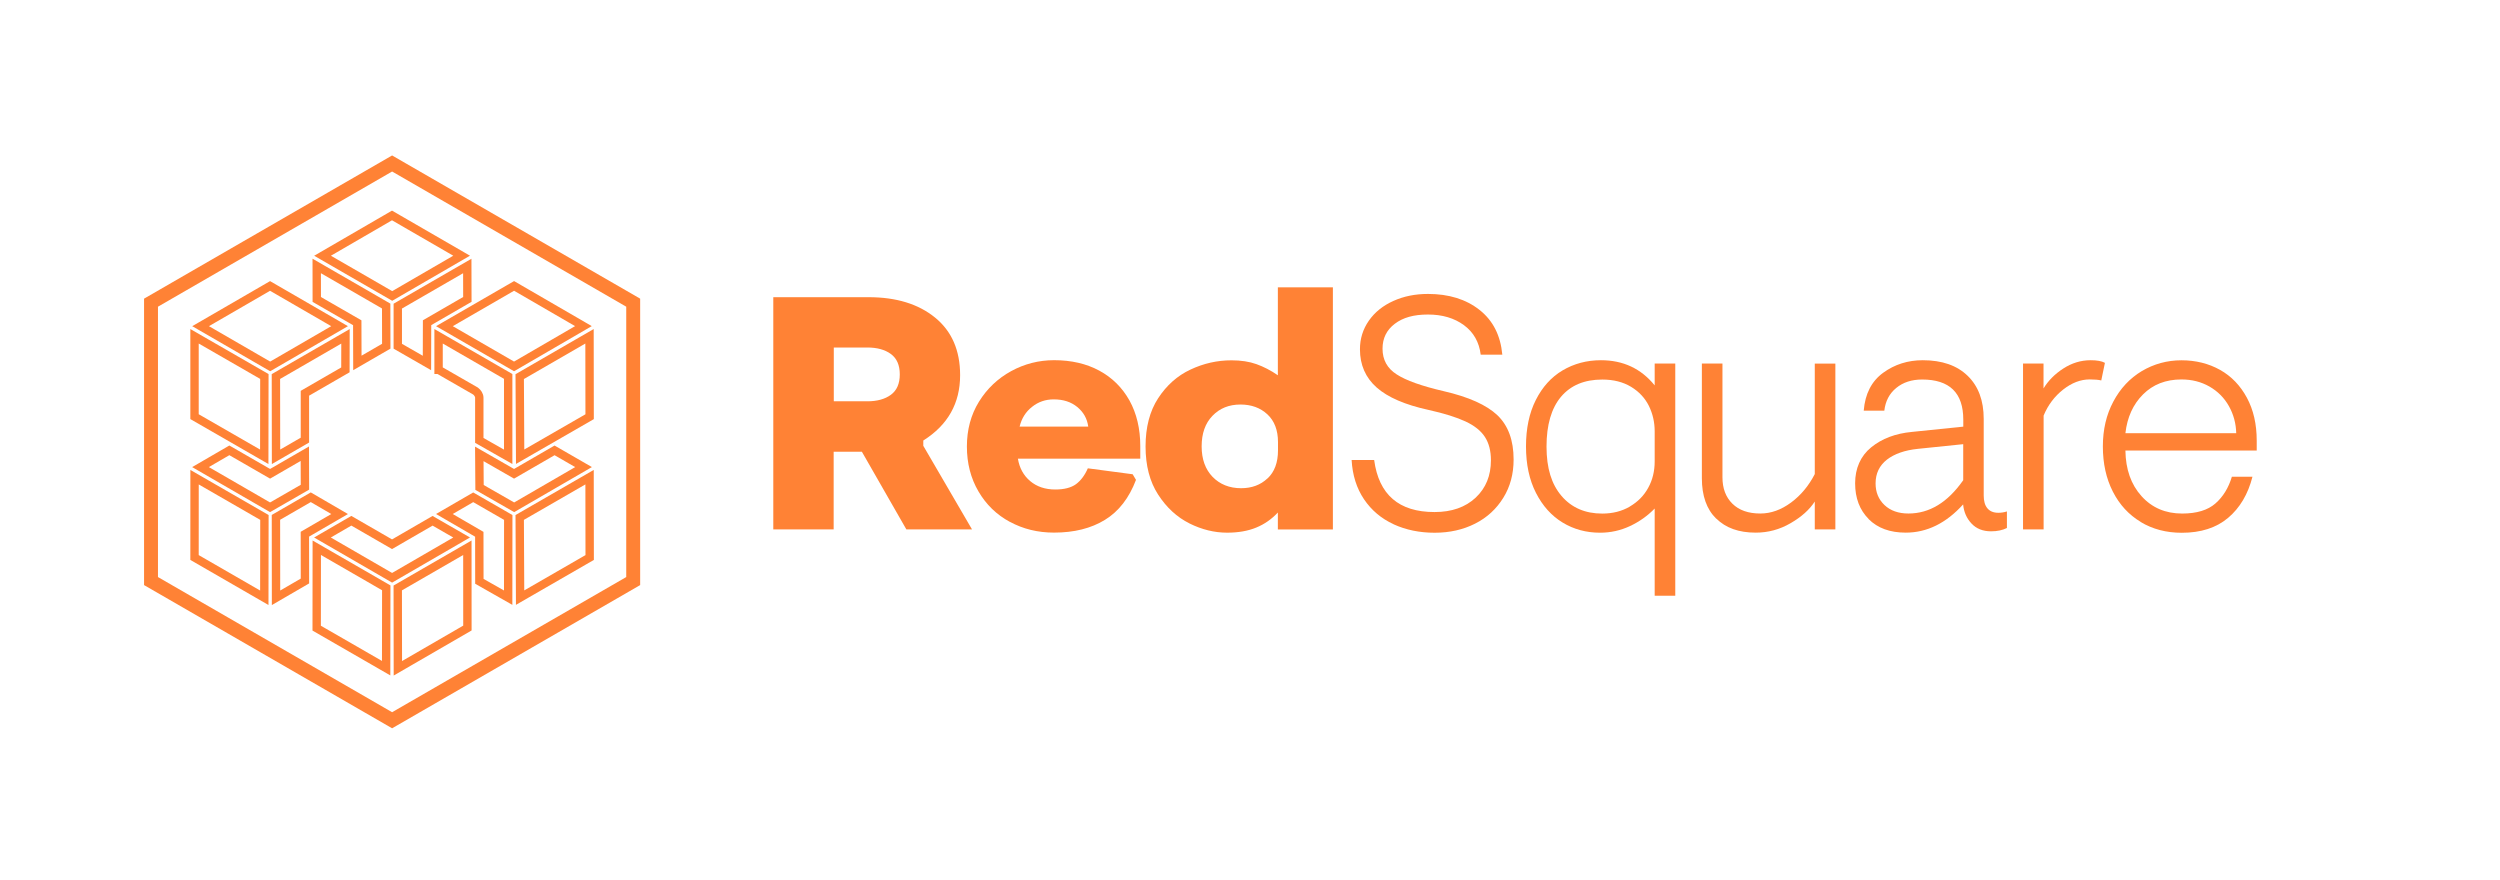
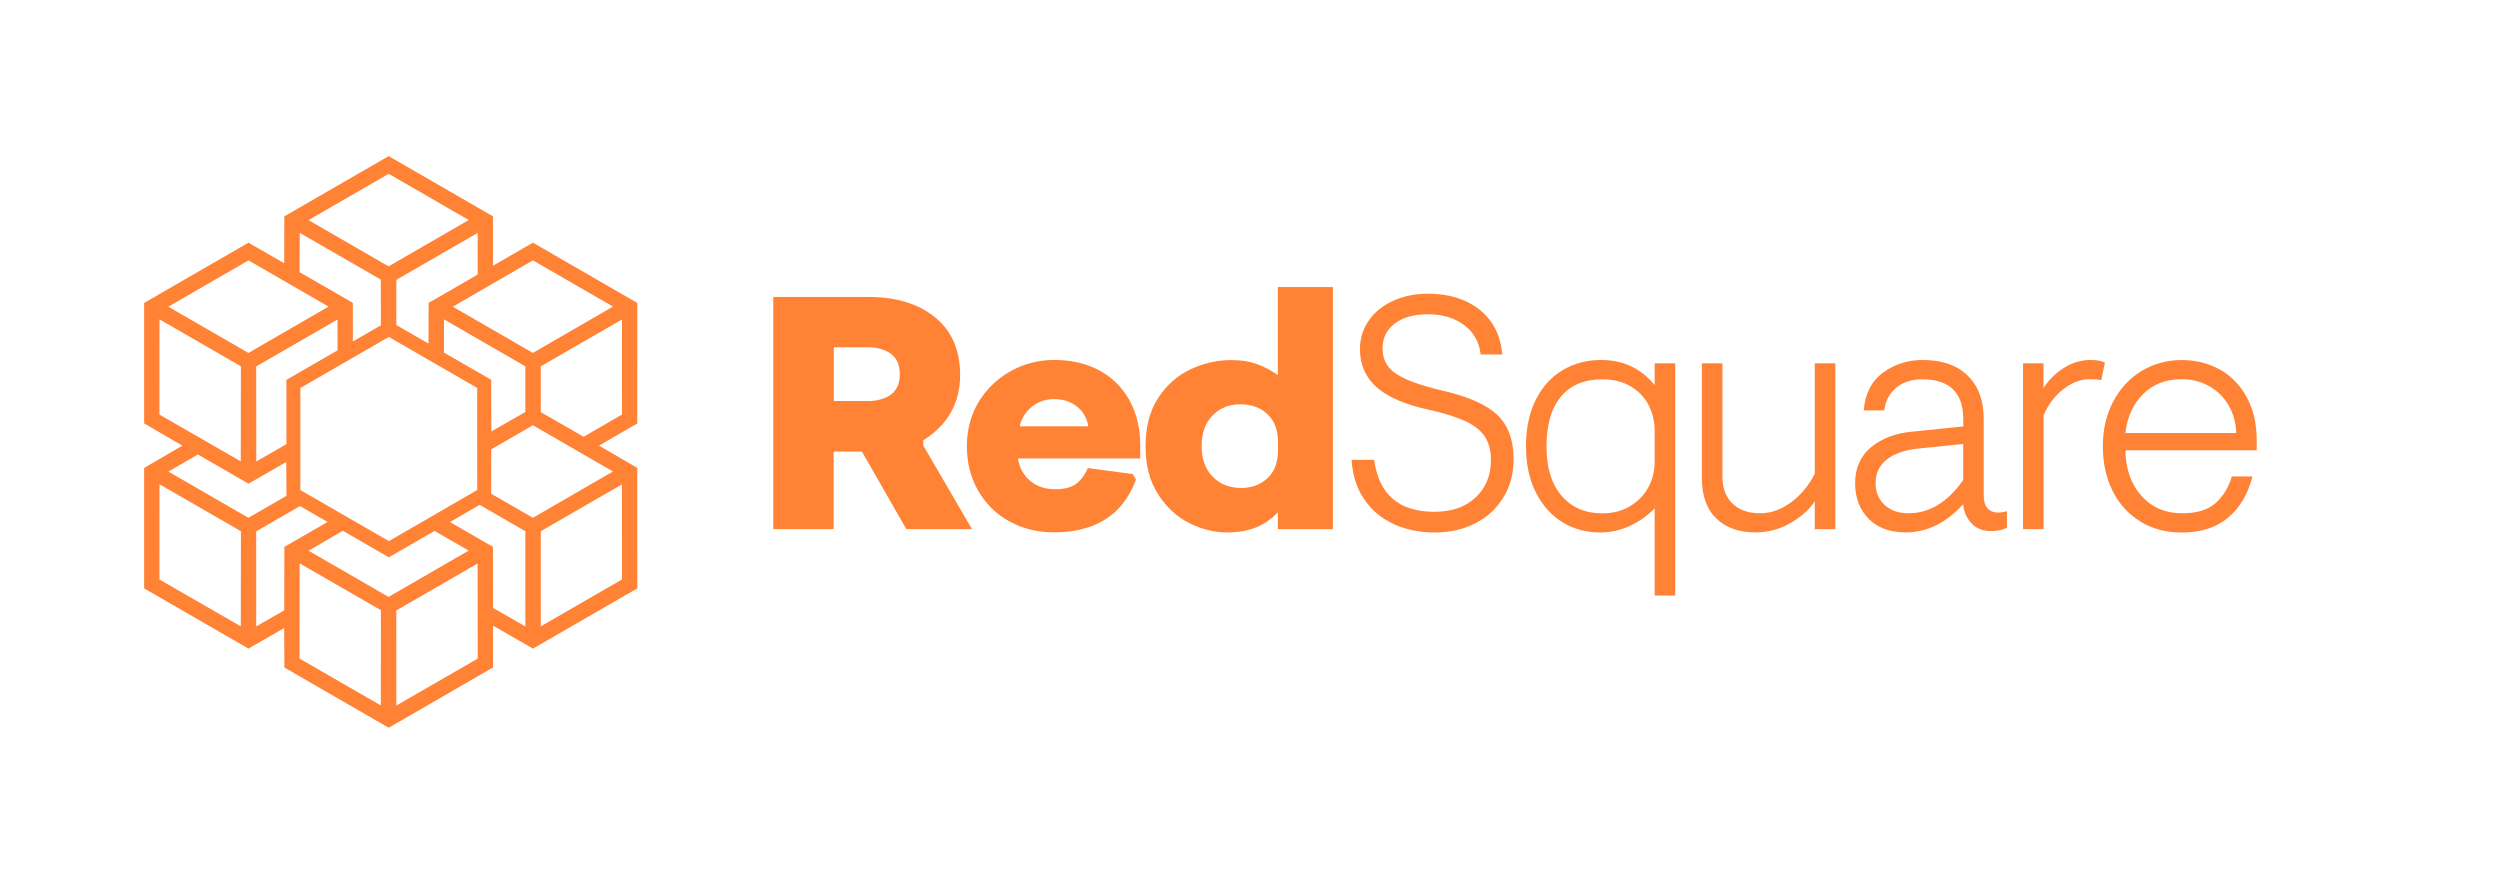
<svg xmlns="http://www.w3.org/2000/svg" id="Layer_1" data-name="Layer 1" viewBox="0 0 381 134">
  <defs>
    <style>
      .cls-1 {
        fill: #ff8235;
      }
- 
-       .cls-2 {
-         fill: none;
-         stroke: #ff8235;
-         stroke-linecap: butt;
-         stroke-linejoin: miter;
-         stroke-miterlimit: 10;
-         stroke-width: 5px;
-       }
    </style>
  </defs>
  <g transform="translate(2 22.6903) scale(0.2552) translate(-297.75 -322.5)">
-     <path class="cls-1" d="M524.07,668.51l-148.13-85.52v-171.05l148.13-85.52,148.13,85.52v171.05l-148.13,85.52ZM384.25,578.19l139.82,80.72,139.82-80.72v-161.45l-139.82-80.73-139.82,80.73v161.45Z" />
-     <g>
-       <polygon class="cls-2" points="641.99 518.54 600.27 542.6 600.51 590.48 642.06 566.52 641.99 518.54" />
-       <polygon class="cls-2" points="600.39 479.2 600.53 506.33 642.03 482.44 641.96 434.41 600.27 458.5 600.39 479.2" />
-       <polygon class="cls-2" points="479.03 608.71 520.51 632.61 520.58 584.63 479.08 560.69 479.03 608.71" />
-       <polygon class="cls-2" points="565.58 386.29 524.01 362.25 482.53 386.31 524.13 410.33 565.58 386.29" />
-       <polygon class="cls-2" points="527.44 584.7 527.51 632.68 569.04 608.64 569.01 560.69 527.44 584.7" />
-       <polygon class="cls-2" points="447.79 458.42 406.08 434.41 406.08 482.41 447.72 506.38 447.79 458.42" />
-       <polygon class="cls-2" points="492.7 428.37 451.18 404.35 409.7 428.37 451.25 452.4 492.7 428.37" />
-       <polygon class="cls-2" points="406.08 566.52 447.75 590.56 447.82 542.6 406.1 518.56 406.08 566.52" />
-       <polygon class="cls-2" points="596.89 452.4 638.32 428.34 596.91 404.33 555.31 428.37 596.89 452.4" />
-       <polygon class="cls-2" points="496.23 434.43 454.68 458.45 454.75 506.38 472 496.42 472 468.43 496.18 454.47 496.23 434.43" />
-       <polygon class="cls-2" points="548.24 544.59 524.03 558.6 499.73 544.57 482.48 554.57 524.06 578.63 565.58 554.57 548.24 544.59" />
-       <path class="cls-2" d="M551.84,454.44l22.07,12.69c1.18.91,2.23,2.4,2.23,3.96v25.5l17.25,9.79v-48l-41.57-23.97v20.03h.02Z" />
-       <polygon class="cls-2" points="492.73 540.56 475.5 530.53 454.7 542.55 454.75 590.58 472.02 580.55 471.98 552.6 492.73 540.56" />
-       <polygon class="cls-2" points="471.95 504.53 451.2 516.53 426.88 502.52 409.65 512.52 451.18 536.53 472.02 524.54 471.95 504.53" />
-       <polygon class="cls-2" points="527.46 440.36 544.88 450.36 544.95 426.3 569.01 412.39 568.96 392.43 527.46 416.4 527.46 440.36" />
-       <polygon class="cls-2" points="621.09 502.54 596.89 516.53 576.14 504.63 576.28 524.68 596.96 536.53 638.39 512.52 621.09 502.54" />
-       <polygon class="cls-2" points="503.26 426.33 503.33 450.32 520.58 440.34 520.53 416.35 479.05 392.41 479.08 412.41 503.26 426.33" />
-       <polygon class="cls-2" points="555.29 540.54 576.14 552.65 576.18 580.74 593.38 590.51 593.43 542.6 572.51 530.56 555.29 540.54" />
+     <g transform="translate(376 326.42) scale(0.7933) translate(-336.67 -298.45)">
+       <path class="cls-1" d="M599.29,683.87l-78.56,45.38-78.49-45.31-.15-29.74-26.89,15.48-78.53-45.33v-90.68s28.75-16.77,28.75-16.77l-28.75-16.75v-90.69s78.51-45.33,78.51-45.33l26.94,15.49.07-35.33,78.54-45.34,78.5,45.33.06,37.18,30.05-17.34,78.58,45.38-.03,90.72-28.84,16.67,28.84,16.77.02,90.67-78.56,45.36-30.07-17.31v31.5ZM581.01,347.08l-60.27-34.81-60.34,34.87,60.26,34.81,60.35-34.87ZM493.79,438.49l21.09-12.18-.05-34.4-61.07-35.2-.07,29.6,40.07,23.13.03,29.05ZM550.73,440.08l.08-30.64,36.94-21.34v-31.34s-61.23,35.33-61.23,35.33l-.04,34.02,24.25,13.97ZM415.18,447.12l60.28-34.89-60.23-34.79-60.38,34.86,60.33,34.82ZM629.28,447.12l60.31-34.9-60.28-34.8-60.3,34.88,60.27,34.81ZM598.05,506.22l25.57-14.67v-34.34s-61.25-35.37-61.25-35.37v25.01s35.51,20.47,35.51,20.47l.17,38.9ZM409.39,528.75l.11-71.57-61.27-35.34-.06,71.68,61.22,35.22ZM443.76,467.38l38.51-22.23-.07-23.18-61.19,35.3.08,71.54,22.67-13.04v-48.38ZM667.52,510.23l28.86-16.76-.05-71.52-61.1,35.24v34.49s32.28,18.55,32.28,18.55ZM520.89,588.77l66.53-38.47-.06-76.85-66.52-38.39-66.58,38.45v76.83s66.63,38.43,66.63,38.43ZM629.32,571.21l60.26-34.85-60.25-34.8-31.36,18.11-.07,33.46,31.41,18.08ZM443.66,529.2l-28.46,16.34-38.09-21.98-22.24,12.86,60.26,34.8,28.67-16.55-.14-25.48ZM409.41,652.91l.11-71.58-61.29-35.34-.06,71.69,61.23,35.23ZM696.42,617.61l-.11-71.52-61.1,35.23.05,71.6,61.15-35.31ZM599.3,639.04l24.33,13.99-.02-71.73-34.38-19.83-22.36,12.94,32.38,18.69.05,45.94ZM442.21,593.1l32.5-18.73-20.74-12-32.96,19.04.03,71.53,21.1-12.07.08-47.76ZM580.98,595.91l-25.74-14.82-34.39,19.89-34.59-19.99-25.85,15,60.23,34.8,60.33-34.89ZM514.83,712.48l.06-71.69-61.16-35.27-.06,71.68,61.15,35.27ZM526.52,712.53l61.26-35.32-.07-71.57-61.23,35.3.03,71.6Z" />
    </g>
  </g>
-   <g transform="translate(115.855 48.7564) scale(0.5061) translate(-297.75 -717.945)">
+   <g transform="translate(115.855 48.7886) scale(0.5061) translate(-297.75 -718.08)">
    <g>
      <path class="cls-1" d="M301.73,711.1h28.66c8.32,0,15.01,2.05,20.03,6.15s7.53,9.86,7.53,17.34c0,8.45-3.69,15.01-11.09,19.67v1.59l14.67,25.17h-19.77l-13.39-23.38h-8.5v23.38h-18.18v-69.92h.05ZM330,742.45c2.92,0,5.3-.64,7.09-1.95,1.79-1.31,2.69-3.35,2.69-6.15s-.9-4.84-2.69-6.15c-1.79-1.31-4.17-1.95-7.09-1.95h-10.09v16.19h10.09Z" />
-       <path class="cls-1" d="M372.95,778.77c-4-2.15-7.17-5.22-9.48-9.19-2.33-3.97-3.48-8.48-3.48-13.52s1.2-9.55,3.64-13.5c2.43-3.92,5.66-6.99,9.68-9.19,4.02-2.2,8.35-3.3,12.93-3.3,5.2,0,9.73,1.05,13.62,3.15s6.91,5.1,9.09,8.99c2.15,3.89,3.25,8.48,3.25,13.73v3.79h-36.85c.46,2.79,1.69,5.05,3.69,6.74,2,1.69,4.53,2.54,7.58,2.54,2.66,0,4.74-.54,6.2-1.59,1.46-1.08,2.66-2.66,3.59-4.79l13.5,1.79,1,1.69c-2.07,5.45-5.17,9.48-9.35,12.04-4.17,2.56-9.27,3.84-15.34,3.84-4.87,0-9.3-1.08-13.29-3.25l.03.05ZM396.53,750.06c-.33-2.41-1.43-4.35-3.3-5.89-1.87-1.54-4.23-2.3-7.09-2.3-2.46,0-4.64.74-6.53,2.25-1.9,1.49-3.15,3.48-3.74,5.94h20.67Z" />
+       <path class="cls-1" d="M372.95,778.77c-4-2.15-7.17-5.22-9.48-9.19-2.33-3.97-3.48-8.48-3.48-13.52s1.2-9.55,3.64-13.5c2.43-3.92,5.66-6.99,9.68-9.19,4.02-2.2,8.35-3.3,12.93-3.3,5.2,0,9.73,1.05,13.62,3.15,3.89,2.1,6.91,5.1,9.09,8.99,2.15,3.89,3.25,8.48,3.25,13.73v3.79h-36.85c.46,2.79,1.69,5.05,3.69,6.74,2,1.69,4.53,2.54,7.58,2.54,2.66,0,4.74-.54,6.2-1.59,1.46-1.08,2.66-2.66,3.59-4.79l13.5,1.79,1,1.69c-2.07,5.45-5.17,9.48-9.35,12.04-4.17,2.56-9.27,3.84-15.34,3.84-4.87,0-9.3-1.08-13.29-3.25l.03.05ZM396.53,750.06c-.33-2.41-1.43-4.35-3.3-5.89-1.87-1.54-4.23-2.3-7.09-2.3-2.46,0-4.64.74-6.53,2.25-1.9,1.49-3.15,3.48-3.74,5.94h20.67Z" />
      <path class="cls-1" d="M427.03,779.23c-3.76-1.87-6.91-4.76-9.45-8.68-2.54-3.92-3.79-8.76-3.79-14.5s1.25-10.63,3.79-14.52c2.54-3.89,5.79-6.79,9.73-8.63,3.97-1.87,8.07-2.79,12.34-2.79,2.87,0,5.38.38,7.53,1.15,2.15.77,4.3,1.87,6.45,3.35v-26.48h16.57v72.91h-16.57v-5.1c-1.87,2-4.02,3.51-6.51,4.53-2.46,1.02-5.4,1.54-8.78,1.54-3.79,0-7.58-.92-11.35-2.79h.03ZM450.52,765.68c2.1-1.97,3.15-4.79,3.15-8.45v-2.51c0-3.59-1.08-6.38-3.2-8.35-2.13-1.97-4.84-2.95-8.09-2.95-3.46,0-6.27,1.13-8.45,3.41-2.18,2.25-3.25,5.33-3.25,9.19s1.1,6.91,3.3,9.19c2.2,2.25,5.07,3.41,8.58,3.41,3.2,0,5.84-.97,7.94-2.95h.03Z" />
      <path class="cls-1" d="M488.47,779.46c-3.69-1.69-6.66-4.2-8.89-7.5-2.23-3.3-3.48-7.25-3.74-11.83h6.79c1.41,10.45,7.45,15.67,18.18,15.67,5.2,0,9.32-1.46,12.4-4.35,3.07-2.89,4.58-6.63,4.58-11.24,0-2.79-.59-5.12-1.79-6.99s-3.15-3.43-5.84-4.69c-2.69-1.25-6.4-2.43-11.14-3.48-7.07-1.54-12.27-3.79-15.62-6.74-3.36-2.97-5.05-6.81-5.05-11.52,0-3.2.9-6.07,2.69-8.63,1.79-2.56,4.25-4.53,7.4-5.94,3.12-1.41,6.58-2.1,10.4-2.1,6.25,0,11.42,1.59,15.49,4.79,4.07,3.2,6.35,7.68,6.89,13.5h-6.51c-.46-3.79-2.15-6.76-5.05-8.89s-6.51-3.2-10.83-3.2-7.53.92-9.99,2.79c-2.46,1.87-3.69,4.35-3.69,7.5,0,3.33,1.41,5.92,4.25,7.73,2.82,1.84,7.53,3.51,14.14,5.05,7.53,1.74,12.91,4.15,16.19,7.25,3.25,3.1,4.89,7.53,4.89,13.34,0,4.33-1.02,8.17-3.1,11.52-2.07,3.35-4.89,5.97-8.5,7.79-3.59,1.82-7.66,2.74-12.19,2.74s-8.63-.85-12.34-2.54l-.03-.03Z" />
      <path class="cls-1" d="M567.12,774.72c-2.13,2.2-4.61,3.97-7.45,5.3-2.84,1.33-5.84,2-9.04,2-4.12,0-7.89-1.02-11.24-3.05s-6.04-5.02-8.04-8.94-3-8.58-3-13.98.97-10.06,2.95-13.98c1.97-3.92,4.66-6.91,8.09-8.94,3.43-2.02,7.27-3.05,11.52-3.05,6.74,0,12.11,2.54,16.19,7.58v-6.58h6.2v69.92h-6.2v-26.28h.03ZM559.62,774.13c2.41-1.41,4.25-3.28,5.53-5.63,1.31-2.36,1.95-5.02,1.95-7.94v-9.09c0-2.74-.59-5.28-1.74-7.63-1.18-2.36-2.95-4.28-5.35-5.74-2.41-1.46-5.3-2.2-8.68-2.2-5.4,0-9.53,1.74-12.45,5.2-2.89,3.46-4.35,8.45-4.35,14.98s1.51,11.35,4.53,14.88c3.02,3.53,7.12,5.3,12.24,5.3,3.12,0,5.89-.69,8.3-2.1l.03-.03Z" />
      <path class="cls-1" d="M585.61,777.77c-2.87-2.82-4.3-6.86-4.3-12.14v-34.55h6.2v34.27c0,3.33,1,5.97,3,7.94,2,1.97,4.79,2.95,8.4,2.95,3.2,0,6.27-1.1,9.25-3.3,2.97-2.2,5.35-5.07,7.15-8.58v-33.27h6.2v49.94h-6.2v-8.4c-1.59,2.46-4.02,4.64-7.3,6.53-3.25,1.9-6.76,2.84-10.5,2.84-5.07,0-9.01-1.41-11.88-4.25v.03Z" />
      <path class="cls-1" d="M631.56,777.92c-2.74-2.74-4.1-6.33-4.1-10.78s1.61-8.2,4.84-10.83,7.3-4.17,12.24-4.64l15.49-1.59v-2.1c0-8.07-4.12-12.09-12.4-12.09-3.12,0-5.74.85-7.79,2.54-2.07,1.69-3.25,3.97-3.59,6.84h-6.2c.41-5.07,2.36-8.86,5.84-11.4,3.48-2.54,7.48-3.79,11.93-3.79,5.79,0,10.3,1.56,13.52,4.69,3.23,3.12,4.84,7.45,4.84,12.98v23.07c0,1.66.36,2.95,1.1,3.84s1.82,1.36,3.3,1.36c.87,0,1.74-.13,2.59-.41v4.99c-1.33.67-2.92,1-4.79,1-2.46,0-4.43-.79-5.89-2.36-1.46-1.56-2.3-3.48-2.51-5.74-5.12,5.66-10.88,8.5-17.29,8.5-4.74,0-8.45-1.36-11.19-4.1h.03ZM660.01,766.24v-10.88l-13.68,1.41c-3.92.41-7.02,1.49-9.3,3.25-2.25,1.77-3.41,4.15-3.41,7.15,0,2.66.9,4.84,2.69,6.53,1.79,1.69,4.2,2.54,7.2,2.54,6.33,0,11.81-3.33,16.47-9.99h.03Z" />
-       <path class="cls-1" d="M677.99,731.08h6.2v7.5c1.41-2.33,3.38-4.33,5.94-5.99s5.3-2.51,8.25-2.51c1.92,0,3.36.26,4.3.79l-1.1,5.3c-.79-.2-1.97-.31-3.48-.31-2.74,0-5.4,1.02-7.99,3.05s-4.56,4.64-5.89,7.84v34.27h-6.2v-49.94h-.03Z" />
-       <path class="cls-1" d="M713.46,778.77c-3.59-2.15-6.4-5.2-8.4-9.14-2-3.92-3-8.45-3-13.57s1.05-9.58,3.15-13.52c2.1-3.97,4.97-7.02,8.58-9.19,3.64-2.15,7.61-3.25,11.93-3.25s8.2.97,11.63,2.89c3.43,1.92,6.12,4.74,8.09,8.4s2.95,7.96,2.95,12.88v3h-39.54c.08,5.66,1.69,10.24,4.84,13.73,3.15,3.51,7.25,5.25,12.24,5.25,4.4,0,7.73-1.02,10.04-3.05s3.94-4.71,4.94-8.04h6.2c-1.33,5.25-3.79,9.4-7.35,12.4-3.56,3-8.22,4.48-13.93,4.48-4.66,0-8.78-1.08-12.4-3.25h.02ZM742.22,752.05c-.08-2.92-.79-5.63-2.2-8.14-1.41-2.51-3.36-4.46-5.84-5.89-2.51-1.43-5.3-2.15-8.45-2.15-4.74,0-8.58,1.51-11.58,4.51s-4.76,6.89-5.3,11.68h33.37Z" />
+       <path class="cls-1" d="M677.99,731.08h6.2v7.5c1.41-2.33,3.38-4.33,5.94-5.99s5.3-2.51,8.25-2.51c1.92,0,3.36.26,4.3.79l-1.1,5.3c-.79-.2-1.97-.31-3.48-.31-2.74,0-5.4,1.02-7.99,3.05-2.59,2.02-4.56,4.64-5.89,7.84v34.27h-6.2v-49.94h-.03Z" />
+       <path class="cls-1" d="M713.46,778.77c-3.59-2.15-6.4-5.2-8.4-9.14-2-3.92-3-8.45-3-13.57s1.05-9.58,3.15-13.52c2.1-3.97,4.97-7.02,8.58-9.19,3.64-2.15,7.61-3.25,11.93-3.25s8.2.97,11.63,2.89c3.43,1.92,6.12,4.74,8.09,8.4,1.97,3.66,2.95,7.96,2.95,12.88v3h-39.54c.08,5.66,1.69,10.24,4.84,13.73,3.15,3.51,7.25,5.25,12.24,5.25,4.4,0,7.73-1.02,10.04-3.05s3.94-4.71,4.94-8.04h6.2c-1.33,5.25-3.79,9.4-7.35,12.4-3.56,3-8.22,4.48-13.93,4.48-4.66,0-8.78-1.08-12.4-3.25h.02ZM742.22,752.05c-.08-2.92-.79-5.63-2.2-8.14-1.41-2.51-3.36-4.46-5.84-5.89-2.51-1.43-5.3-2.15-8.45-2.15-4.74,0-8.58,1.51-11.58,4.51s-4.76,6.89-5.3,11.68h33.37Z" />
    </g>
  </g>
</svg>
